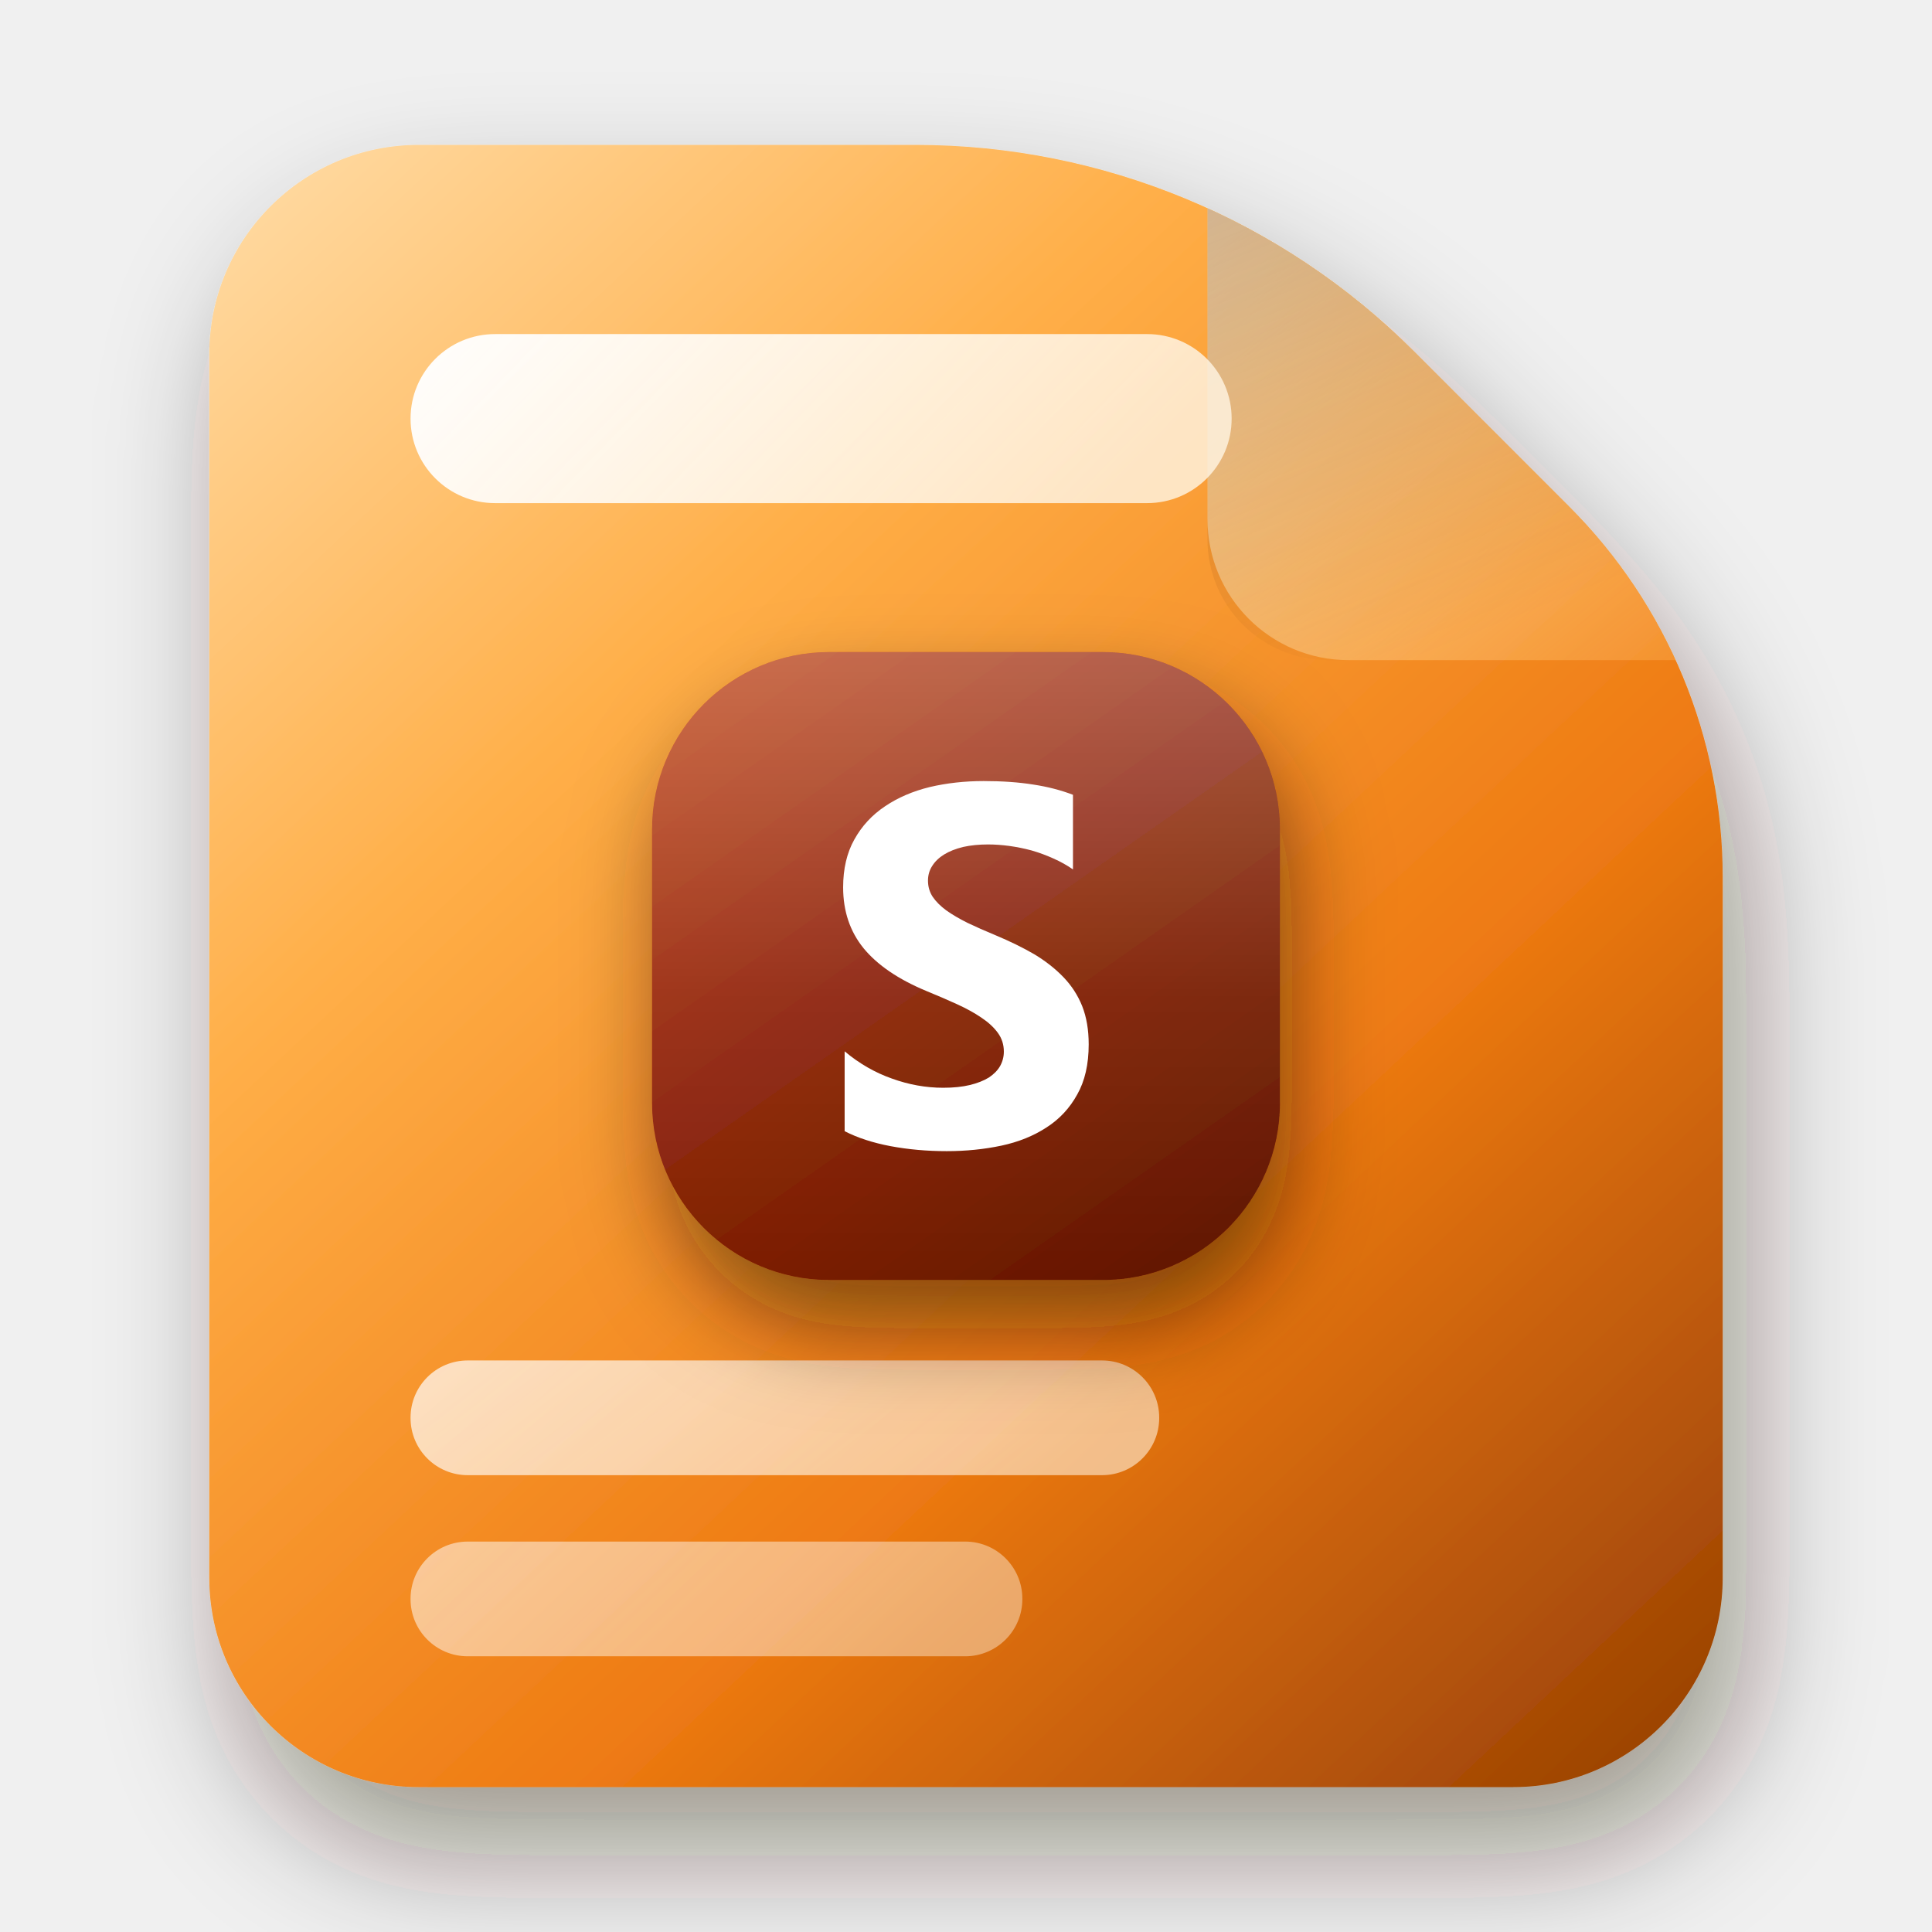
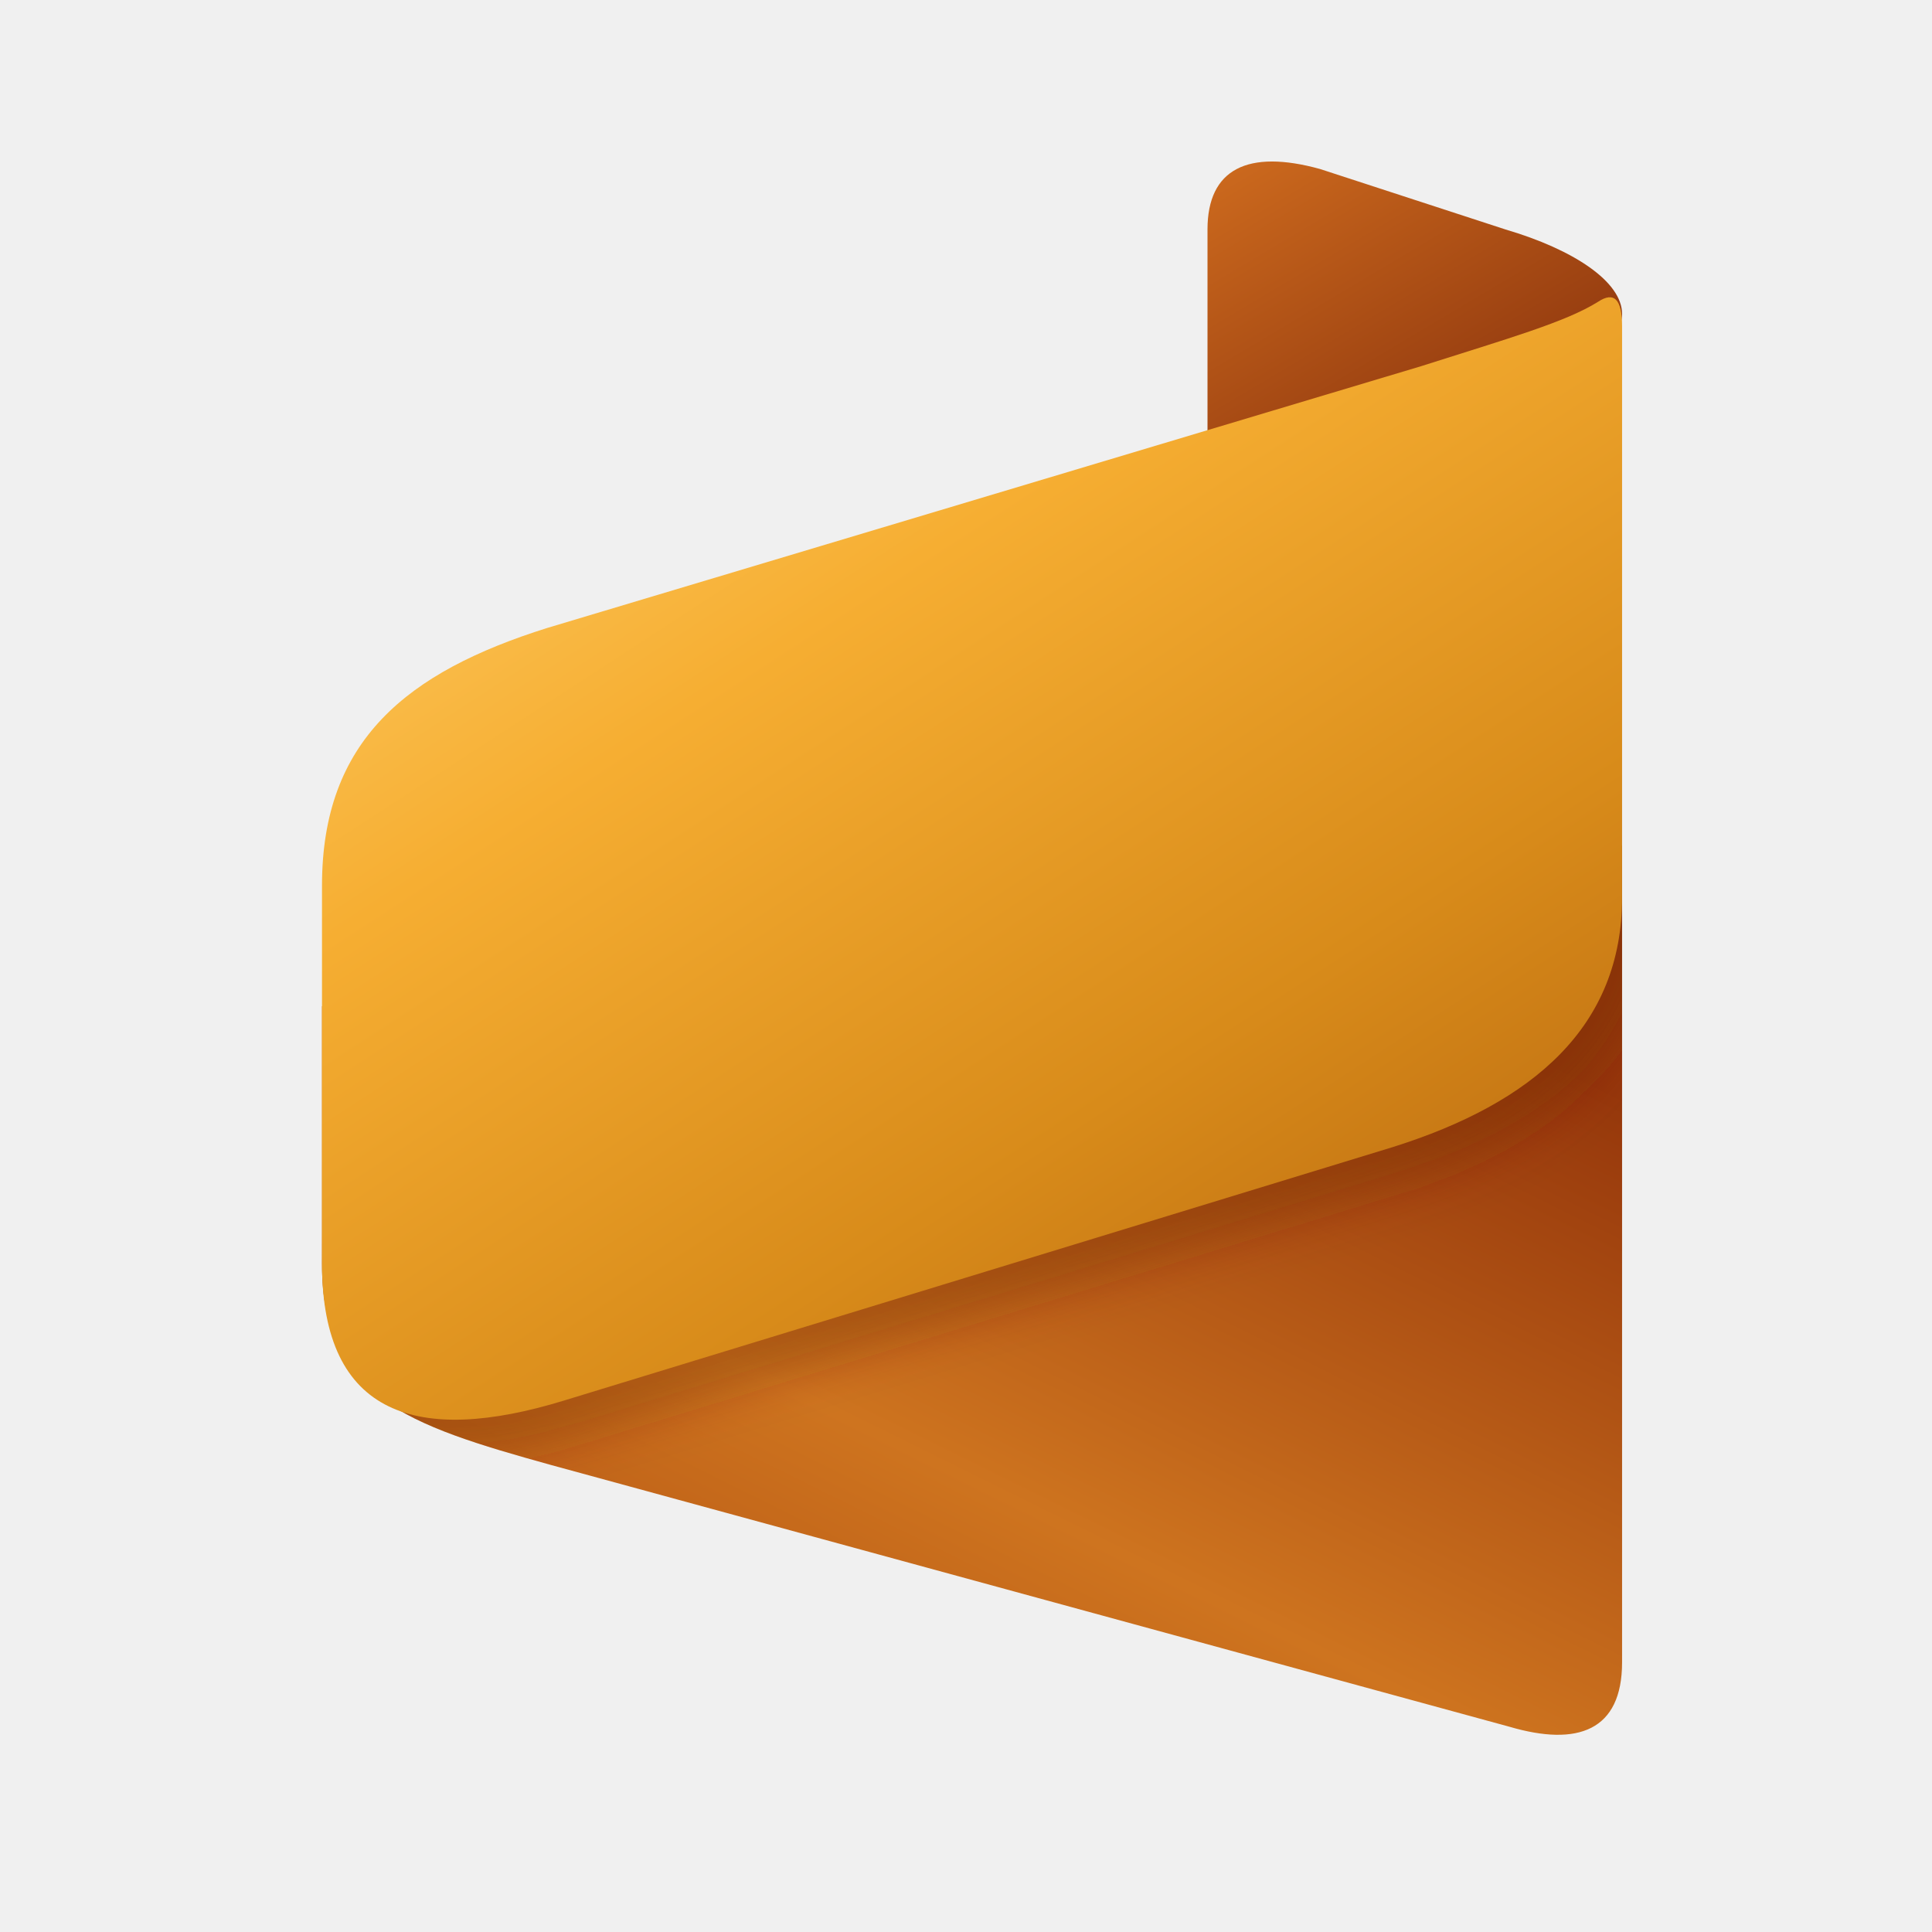
- <svg xmlns="http://www.w3.org/2000/svg" viewBox="0 0 48 48" width="48" height="48" role="img" aria-label="Azkript">
+ <svg xmlns="http://www.w3.org/2000/svg" viewBox="0 0 48 48" width="48" height="48" role="img" aria-label="Azkript script ribbon">
  <defs>
-     <linearGradient id="az-page" x1="0.06" y1="0" x2="0.94" y2="1">
-       <stop offset="0" stop-color="#FFD9A0" />
-       <stop offset="0.3" stop-color="#FFAE47" />
-       <stop offset="0.66" stop-color="#EE7A12" />
-       <stop offset="1" stop-color="#9A4204" />
+     <linearGradient id="ribbon-face" x1="0.1" y1="0" x2="0.85" y2="1">
+       <stop offset="0" stop-color="#FFCF6A" />
+       <stop offset="0.32" stop-color="#F6AE32" />
+       <stop offset="0.7" stop-color="#D88B1A" />
+       <stop offset="1" stop-color="#B96810" />
    </linearGradient>
-     <linearGradient id="az-fold" x1="0.1" y1="0" x2="0.9" y2="1">
-       <stop offset="0" stop-color="#FFF0D2" stop-opacity="0.92" />
-       <stop offset="1" stop-color="#FFC470" stop-opacity="0.28" />
+     <linearGradient id="ribbon-back" x1="0.75" y1="0.1" x2="0.1" y2="1">
+       <stop offset="0" stop-color="#96370B" />
+       <stop offset="0.58" stop-color="#CE741F" />
+       <stop offset="1" stop-color="#AF4D10" />
    </linearGradient>
-     <linearGradient id="az-fold-shade" x1="0" y1="0" x2="0.4" y2="1">
-       <stop offset="0" stop-color="#5A2606" stop-opacity="0.30" />
-       <stop offset="1" stop-color="#5A2606" stop-opacity="0" />
+     <linearGradient id="ribbon-tail" x1="0" y1="0" x2="0.8" y2="1">
+       <stop offset="0" stop-color="#CE6B1E" />
+       <stop offset="1" stop-color="#87300C" />
    </linearGradient>
-     <linearGradient id="az-rule" x1="0" y1="0" x2="1" y2="0.2">
-       <stop offset="0" stop-color="#FFFFFF" stop-opacity="0.98" />
-       <stop offset="1" stop-color="#FFF4E2" stop-opacity="0.82" />
-     </linearGradient>
-     <linearGradient id="az-badge" x1="0.15" y1="0" x2="0.85" y2="1">
-       <stop offset="0" stop-color="#B83A0C" />
-       <stop offset="0.42" stop-color="#8E2407" />
-       <stop offset="1" stop-color="#611603" />
-     </linearGradient>
-     <linearGradient id="az-badge-gloss" x1="0" y1="0" x2="0" y2="1">
-       <stop offset="0" stop-color="#FFFFFF" stop-opacity="0.26" />
-       <stop offset="0.55" stop-color="#FFFFFF" stop-opacity="0.06" />
-       <stop offset="1" stop-color="#FFFFFF" stop-opacity="0" />
-     </linearGradient>
-     <filter id="az-sheet-shadow" x="-30%" y="-30%" width="170%" height="185%">
-       <feDropShadow dx="0.6" dy="1.7" stdDeviation="1.6" flood-color="#2A1203" flood-opacity="0.40" />
+     <clipPath id="ribbon-back-clip">
+       <path d="M8 25L40.3 21V41.3C40.3 43 39.2 43.4 37.5 42.9L13.7 36.4C10.1 35.4 8 34.7 8 31.4Z" />
+     </clipPath>
+     <filter id="fold-soft" x="0" y="0" width="48" height="48" filterUnits="userSpaceOnUse">
+       <feGaussianBlur stdDeviation="0.6" />
    </filter>
-     <filter id="az-badge-shadow" x="-45%" y="-45%" width="195%" height="205%">
-       <feDropShadow dx="0.3" dy="1.2" stdDeviation="1.1" flood-color="#2A1203" flood-opacity="0.52" />
-     </filter>
-     <clipPath id="az-sheet-clip">
-       <path d="M10.4 3.6 H22.751 A17.5 17.5 0 0 1 35.126 8.726 L38.992 12.592 A13 13 0 0 1 42.8 21.785 V39.2 A5.2 5.2 0 0 1 37.6 44.4 H10.4 A5.2 5.2 0 0 1 5.2 39.2 V8.8 A5.2 5.2 0 0 1 10.4 3.6 Z" />
-     </clipPath>
  </defs>
-   <g filter="url(#az-sheet-shadow)">
-     <path d="M10.4 3.6 H22.751 A17.5 17.5 0 0 1 35.126 8.726 L38.992 12.592 A13 13 0 0 1 42.8 21.785 V39.2 A5.2 5.2 0 0 1 37.6 44.4 H10.4 A5.2 5.2 0 0 1 5.2 39.2 V8.8 A5.2 5.2 0 0 1 10.4 3.6 Z" fill="url(#az-page)" />
+   <g>
+     <path id="ribbon-tail-plane" fill="url(#ribbon-tail)" d="M30 5.7C30 4.2 31 3.7 32.8 4.2L37.4 5.7C39.1 6.2 40.3 7 40.3 7.8C40.3 9.1 36.6 10.1 30 11.7Z" />
+     <path id="ribbon-back-plane" fill="url(#ribbon-back)" d="M8 25L40.3 21V41.3C40.3 43 39.2 43.4 37.5 42.9L13.7 36.4C10.1 35.4 8 34.7 8 31.4Z" />
+     <path id="ribbon-contact-shadow" d="M8 31.4C8 35.2 10.4 35.9 14 34.8L34.6 28.5C38.1 27.4 40.3 25.5 40.3 22.3" fill="none" stroke="#702707" stroke-width="1.8" stroke-opacity="0.36" filter="url(#fold-soft)" clip-path="url(#ribbon-back-clip)" />
+     <path id="ribbon-front-plane" fill="url(#ribbon-face)" d="M8 22C8 18.4 10.1 16.7 13.6 15.6L35.3 9.1C37.5 8.4 38.9 8 39.7 7.5Q40.3 7.1 40.3 8.1V22.3C40.3 25.5 38.1 27.4 34.6 28.5L14 34.8C10.4 35.9 8 35.2 8 31.4Z" />
  </g>
-   <g clip-path="url(#az-sheet-clip)">
-     <path d="M30 3.6 L42.8 16.4 H33.5 A3.5 3.5 0 0 1 30 12.9 Z" fill="url(#az-fold)" />
-     <path d="M30 3.6 L42.8 16.4 H33 A3 3 0 0 1 30 13.4 Z" fill="url(#az-fold-shade)" />
-   </g>
-   <rect x="10.2" y="8.3" width="20.4" height="4.2" rx="2.1" fill="url(#az-rule)" />
-   <rect x="10.2" y="33.8" width="18.6" height="2.85" rx="1.42" fill="url(#az-rule)" opacity="0.72" />
-   <rect x="10.2" y="38.3" width="15.2" height="2.85" rx="1.42" fill="url(#az-rule)" opacity="0.54" />
-   <g filter="url(#az-badge-shadow)">
-     <rect x="16.2" y="16.2" width="15.6" height="15.6" rx="4.4" fill="url(#az-badge)" />
-   </g>
-   <rect x="16.2" y="16.2" width="15.6" height="15.6" rx="4.4" fill="url(#az-badge-gloss)" />
-   <path transform="translate(20.3771 28.4449) scale(0.0062 -0.0062)" d="M98 55V375Q185 302 287 266Q389 229 493 229Q554 229 600 240Q645 251 676 270Q706 290 721 316Q736 343 736 374Q736 416 712 449Q688 482 646 510Q605 538 548 564Q491 590 425 617Q257 687 174 788Q92 889 92 1032Q92 1144 137 1224Q182 1305 260 1357Q337 1409 439 1434Q541 1458 655 1458Q767 1458 854 1444Q940 1431 1013 1403V1104Q977 1129 934 1148Q892 1167 847 1180Q802 1192 758 1198Q713 1204 673 1204Q618 1204 573 1194Q528 1183 497 1164Q466 1145 449 1118Q432 1092 432 1059Q432 1023 451 994Q470 966 505 940Q540 915 590 890Q640 866 703 840Q789 804 858 764Q926 723 975 672Q1024 621 1050 556Q1076 490 1076 403Q1076 283 1030 202Q985 120 907 70Q829 19 726 -3Q622 -25 507 -25Q389 -25 282 -5Q176 15 98 55Z" fill="#FFFFFF" />
</svg>
